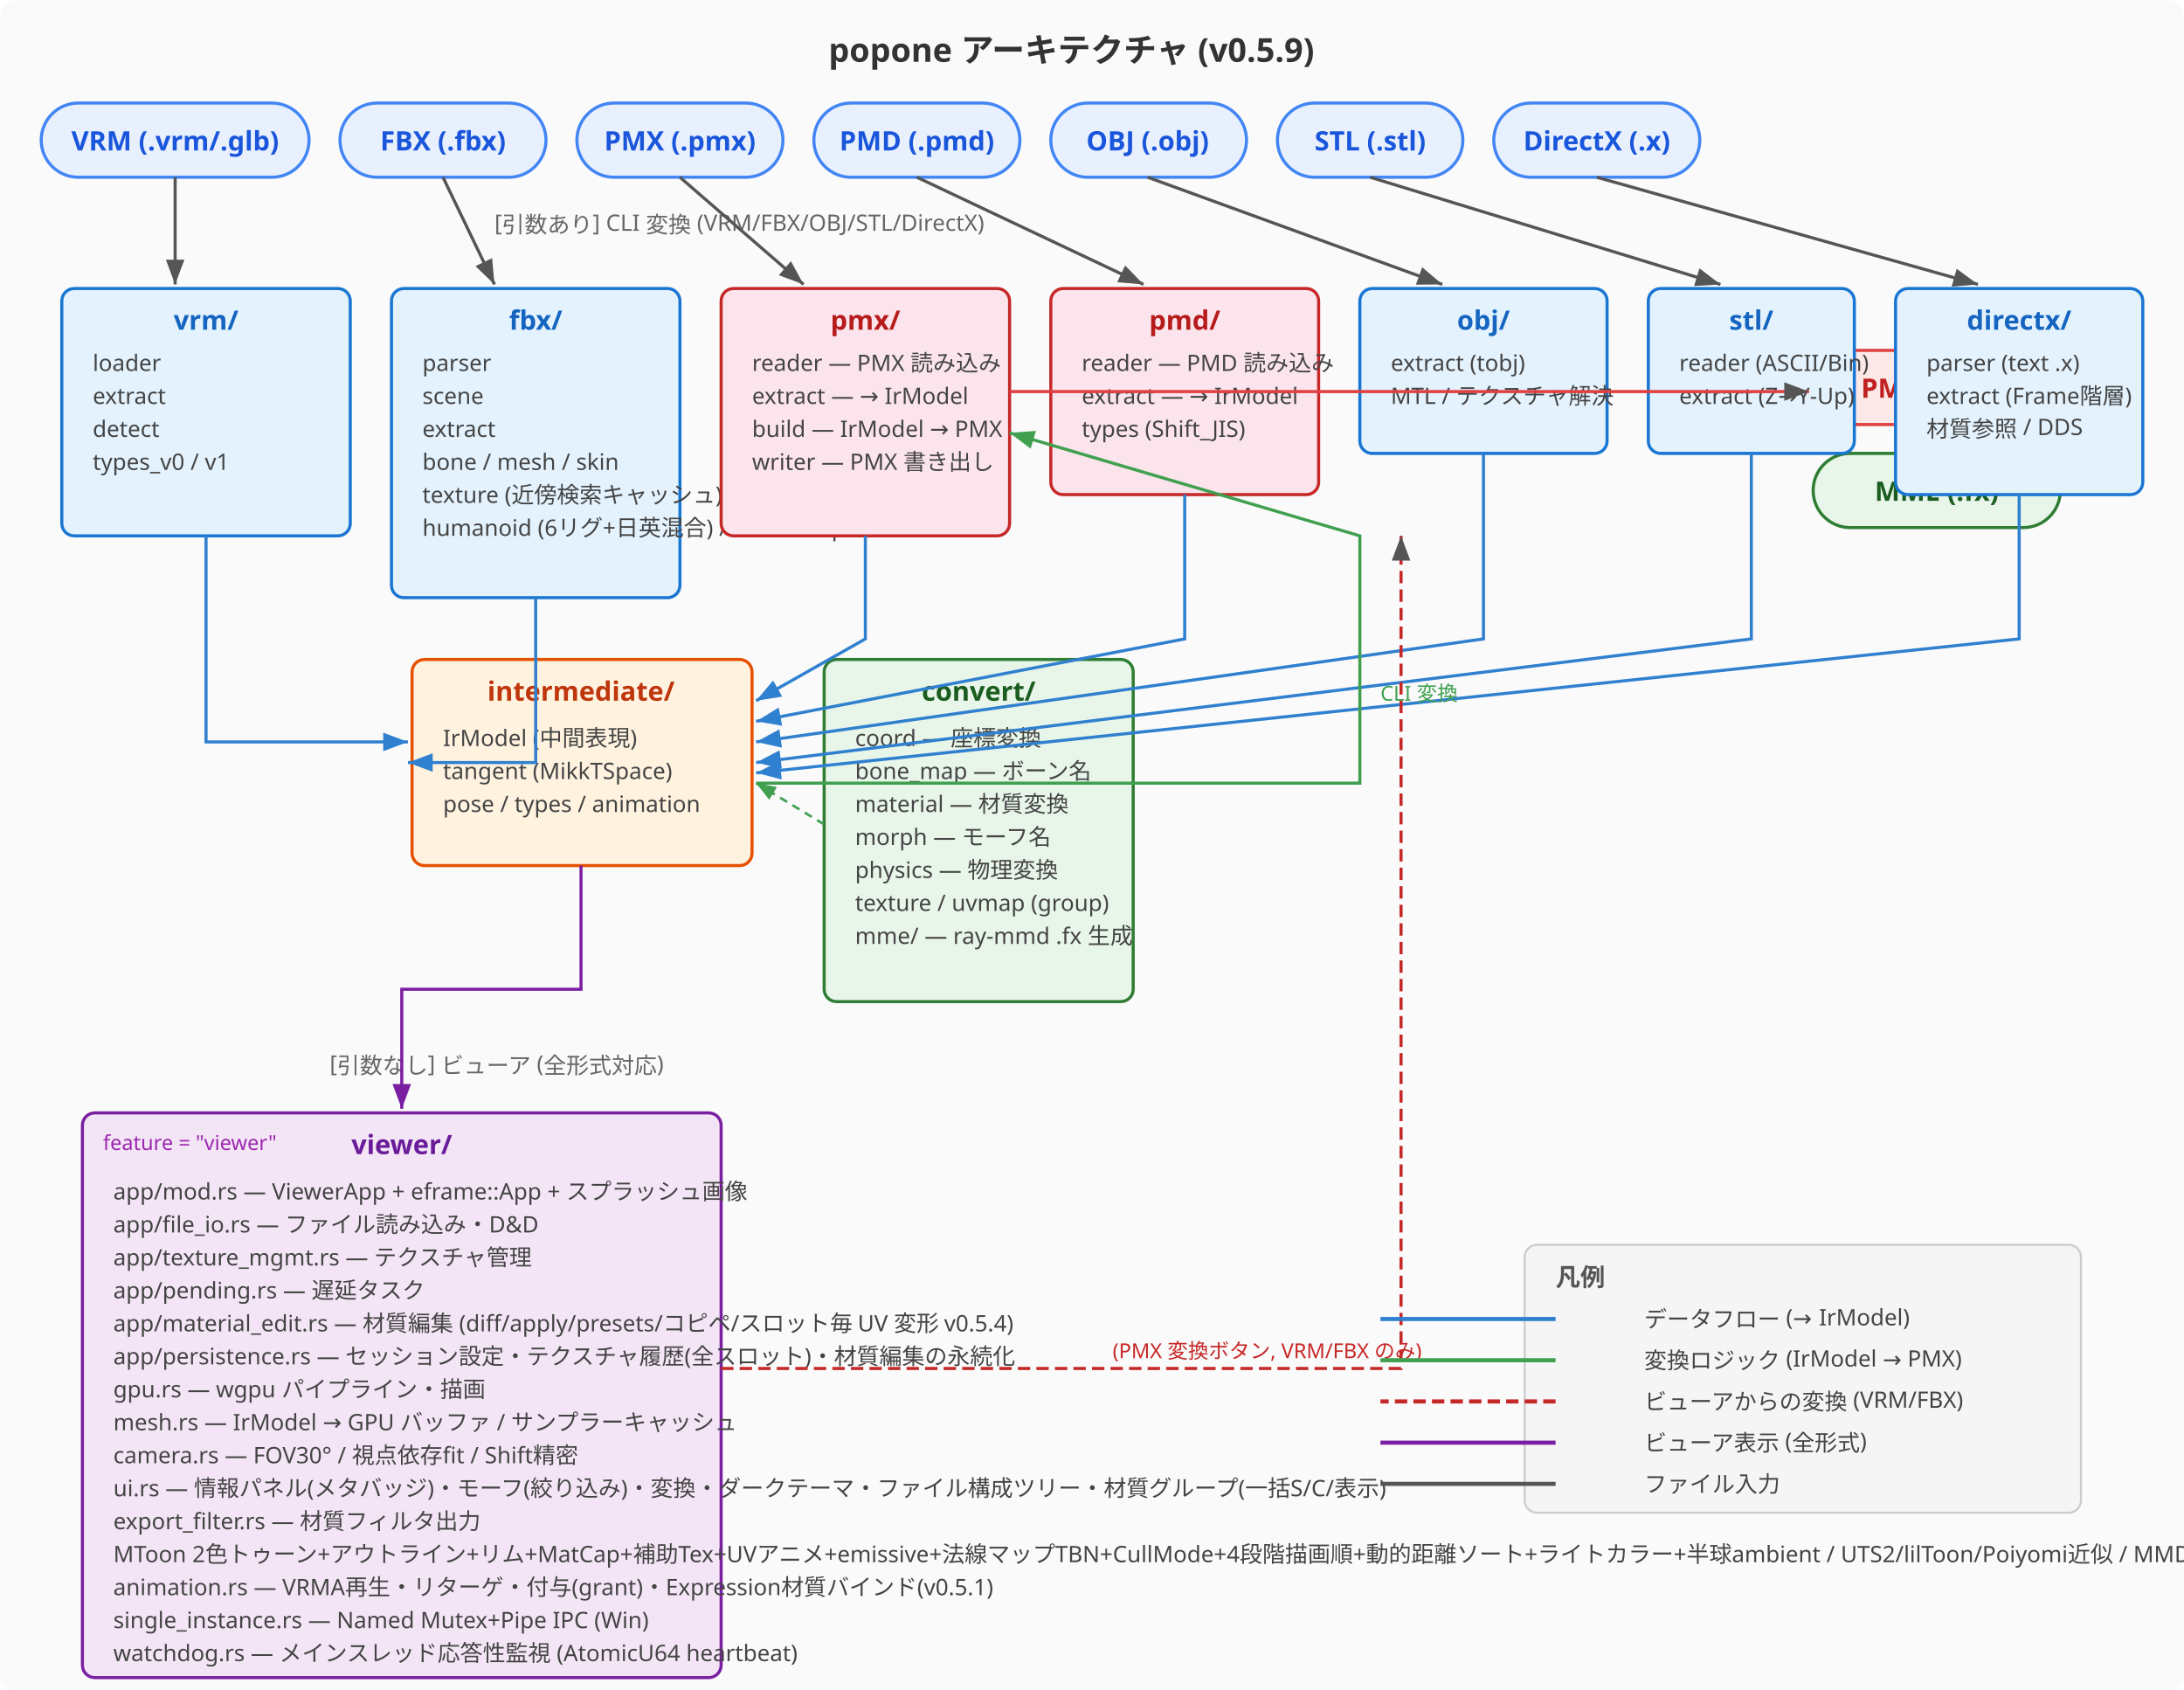
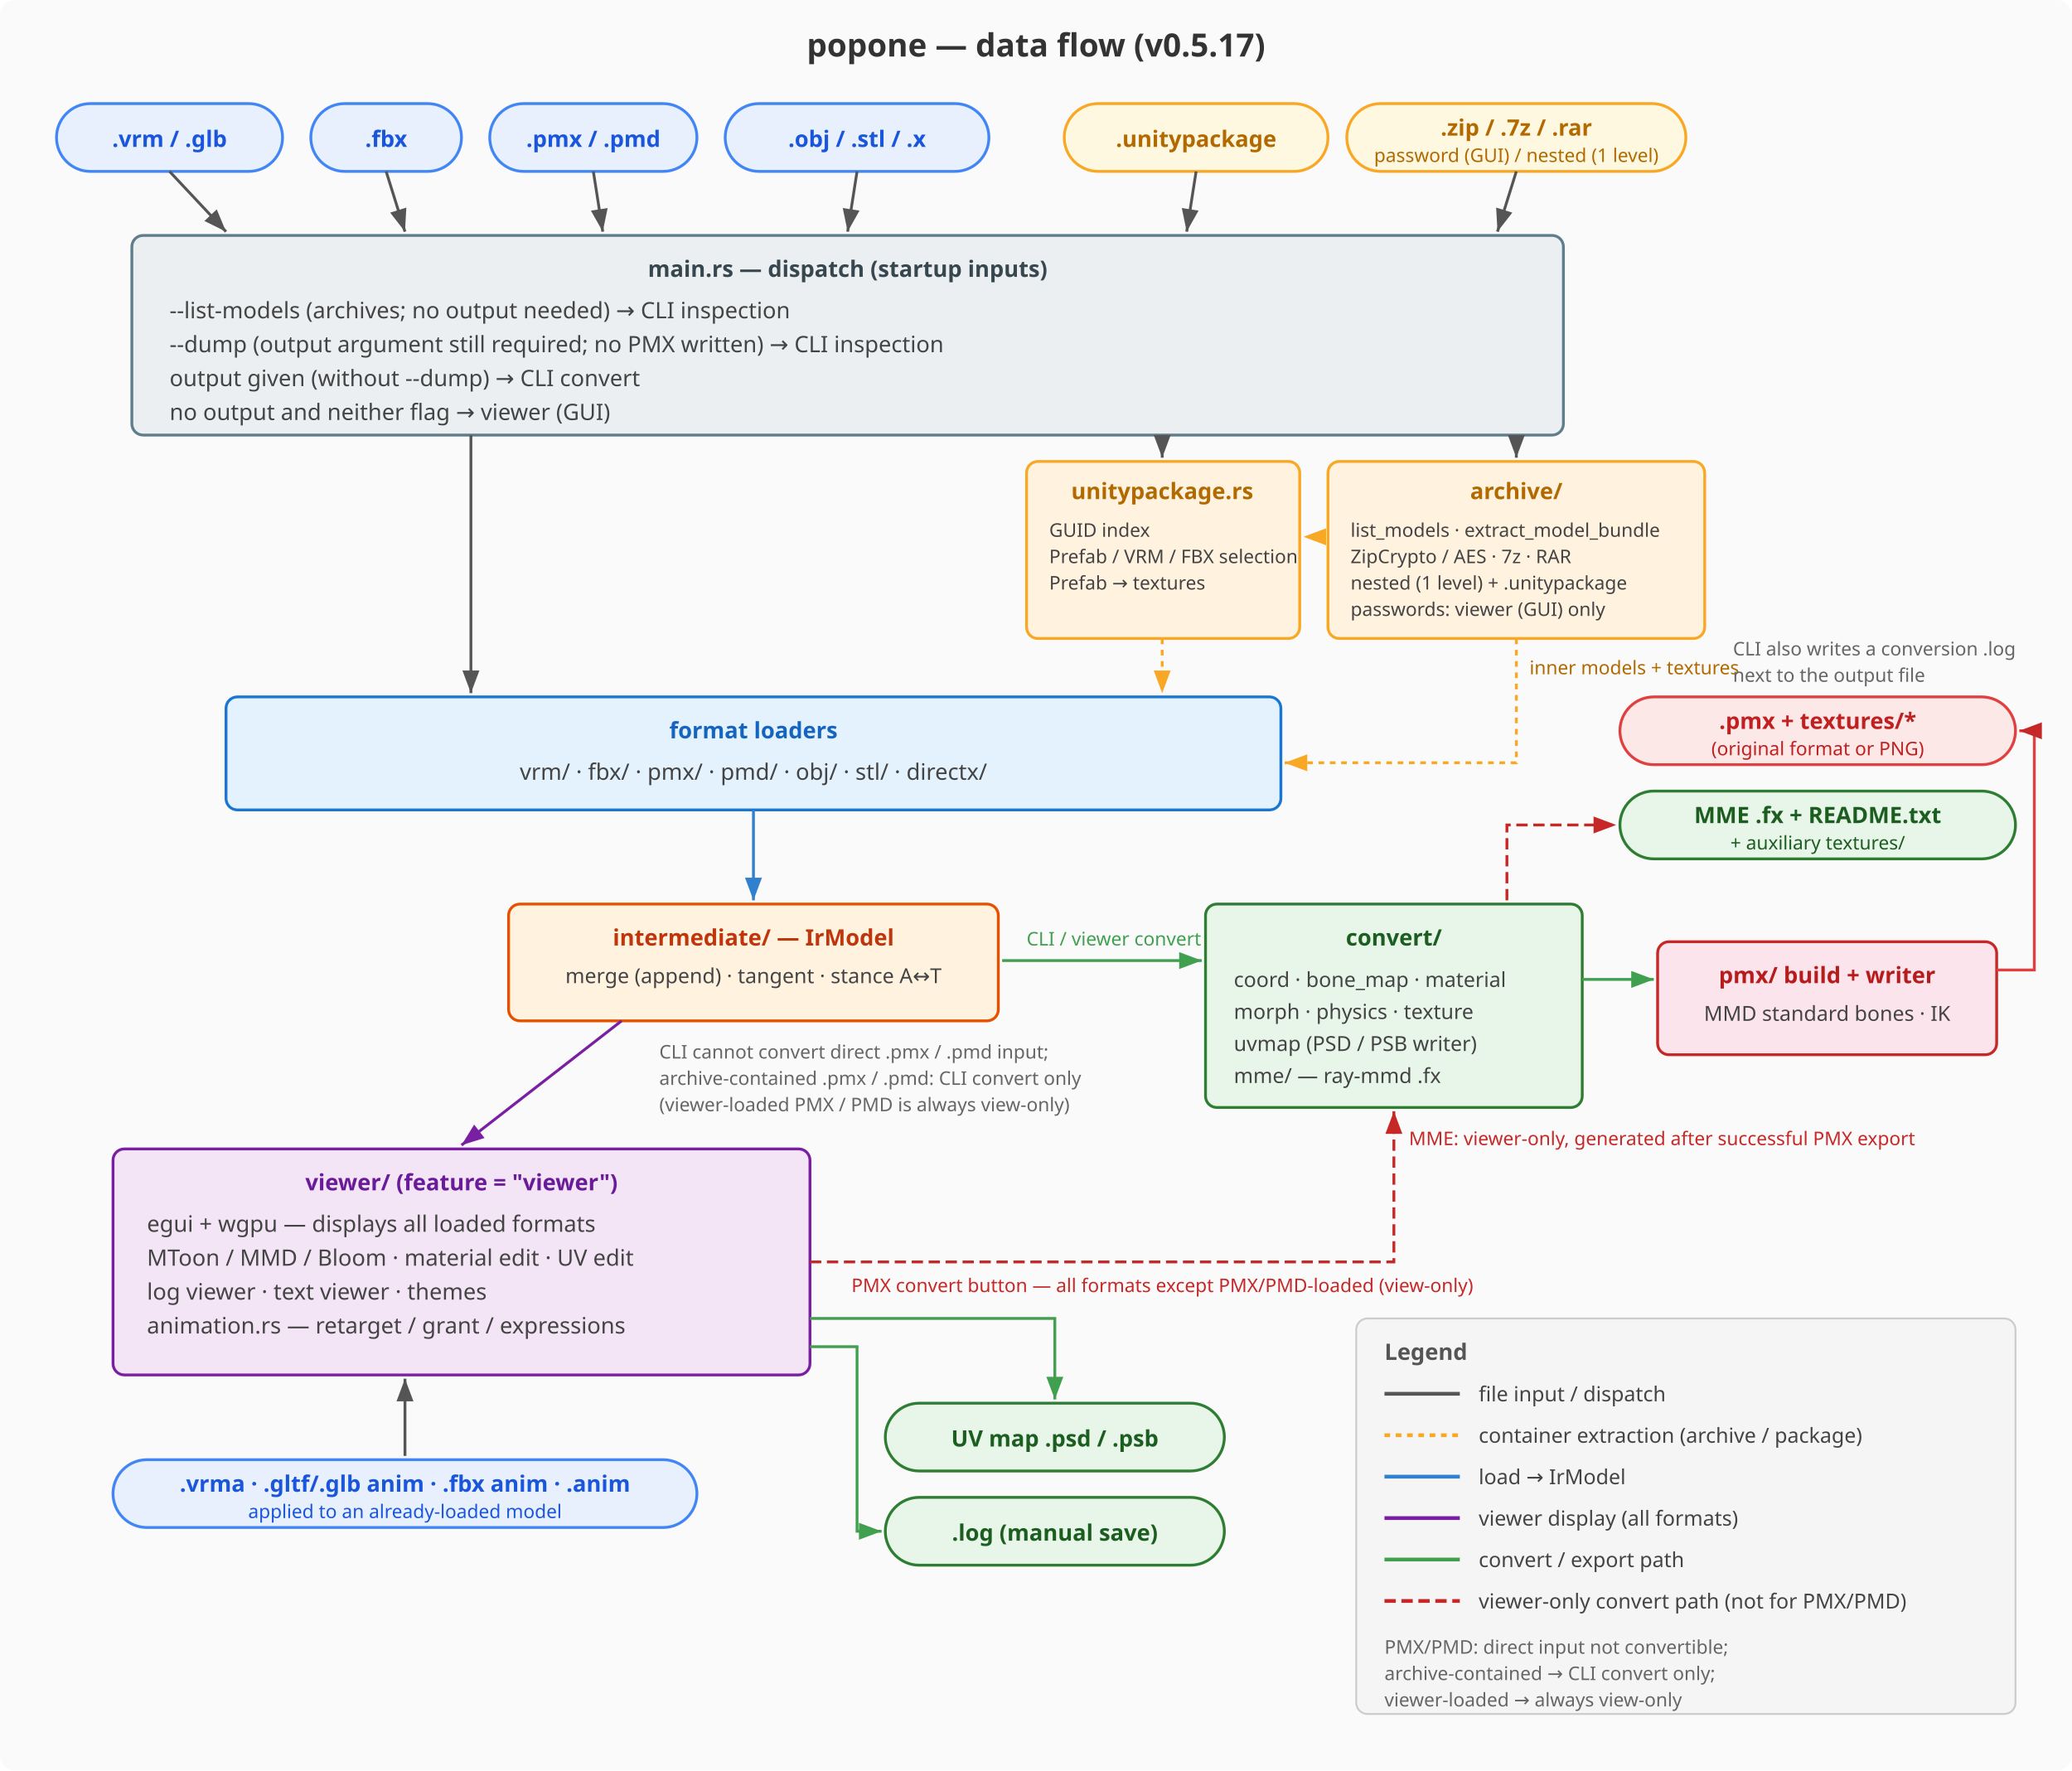
- <svg xmlns="http://www.w3.org/2000/svg" viewBox="0 0 1060 820" font-family="'Segoe UI','Noto Sans JP',sans-serif" font-size="13">
+ <svg xmlns="http://www.w3.org/2000/svg" viewBox="0 0 1100 940" font-family="'Segoe UI','Noto Sans JP',sans-serif" font-size="12">
  <defs>
    <marker id="arrow" markerWidth="8" markerHeight="6" refX="8" refY="3" orient="auto">
      <path d="M0,0 L8,3 L0,6" fill="#555" />
+     </marker>
+     <marker id="arrow-orange" markerWidth="8" markerHeight="6" refX="8" refY="3" orient="auto">
+       <path d="M0,0 L8,3 L0,6" fill="#F9A825" />
    </marker>
    <marker id="arrow-blue" markerWidth="8" markerHeight="6" refX="8" refY="3" orient="auto">
      <path d="M0,0 L8,3 L0,6" fill="#3080D0" />
    </marker>
    <marker id="arrow-green" markerWidth="8" markerHeight="6" refX="8" refY="3" orient="auto">
      <path d="M0,0 L8,3 L0,6" fill="#40A050" />
    </marker>
    <marker id="arrow-purple" markerWidth="8" markerHeight="6" refX="8" refY="3" orient="auto">
      <path d="M0,0 L8,3 L0,6" fill="#7B1FA2" />
    </marker>
+     <marker id="arrow-red" markerWidth="8" markerHeight="6" refX="8" refY="3" orient="auto">
+       <path d="M0,0 L8,3 L0,6" fill="#C62828" />
+     </marker>
  </defs>
-   <rect width="1060" height="820" fill="#FAFAFA" rx="8" />
-   <text x="520" y="30" text-anchor="middle" font-size="16" font-weight="bold" fill="#333">popone アーキテクチャ (v0.5.9)</text>
-   <rect x="20" y="50" width="130" height="36" rx="18" fill="#E8F0FE" stroke="#4285F4" stroke-width="1.5" />
-   <text x="85" y="73" text-anchor="middle" font-weight="bold" fill="#1A56DB">VRM (.vrm/.glb)</text>
-   <rect x="165" y="50" width="100" height="36" rx="18" fill="#E8F0FE" stroke="#4285F4" stroke-width="1.5" />
-   <text x="215" y="73" text-anchor="middle" font-weight="bold" fill="#1A56DB">FBX (.fbx)</text>
-   <rect x="280" y="50" width="100" height="36" rx="18" fill="#E8F0FE" stroke="#4285F4" stroke-width="1.5" />
-   <text x="330" y="73" text-anchor="middle" font-weight="bold" fill="#1A56DB">PMX (.pmx)</text>
-   <rect x="395" y="50" width="100" height="36" rx="18" fill="#E8F0FE" stroke="#4285F4" stroke-width="1.5" />
-   <text x="445" y="73" text-anchor="middle" font-weight="bold" fill="#1A56DB">PMD (.pmd)</text>
-   <rect x="510" y="50" width="95" height="36" rx="18" fill="#E8F0FE" stroke="#4285F4" stroke-width="1.5" />
-   <text x="557" y="73" text-anchor="middle" font-weight="bold" fill="#1A56DB">OBJ (.obj)</text>
-   <rect x="620" y="50" width="90" height="36" rx="18" fill="#E8F0FE" stroke="#4285F4" stroke-width="1.5" />
-   <text x="665" y="73" text-anchor="middle" font-weight="bold" fill="#1A56DB">STL (.stl)</text>
-   <rect x="725" y="50" width="100" height="36" rx="18" fill="#E8F0FE" stroke="#4285F4" stroke-width="1.5" />
-   <text x="775" y="73" text-anchor="middle" font-weight="bold" fill="#1A56DB">DirectX (.x)</text>
-   <rect x="880" y="170" width="120" height="36" rx="18" fill="#FDE8E8" stroke="#E04040" stroke-width="1.5" />
-   <text x="940" y="193" text-anchor="middle" font-weight="bold" fill="#C02020">PMX (.pmx)</text>
-   <rect x="880" y="220" width="120" height="36" rx="18" fill="#E8F5E9" stroke="#2E7D32" stroke-width="1.5" />
-   <text x="940" y="243" text-anchor="middle" font-weight="bold" fill="#1B5E20">MME (.fx)</text>
-   <text x="240" y="112" font-size="11" fill="#666">[引数あり] CLI 変換 (VRM/FBX/OBJ/STL/DirectX)</text>
-   <text x="160" y="520" font-size="11" fill="#666">[引数なし] ビューア (全形式対応)</text>
-   <rect x="30" y="140" width="140" height="120" rx="6" fill="#E3F2FD" stroke="#1976D2" stroke-width="1.5" />
-   <text x="100" y="160" text-anchor="middle" font-weight="bold" fill="#1565C0">vrm/</text>
-   <text x="45" y="180" font-size="11" fill="#444">loader</text>
-   <text x="45" y="196" font-size="11" fill="#444">extract</text>
-   <text x="45" y="212" font-size="11" fill="#444">detect</text>
-   <text x="45" y="228" font-size="11" fill="#444">types_v0 / v1</text>
-   <rect x="190" y="140" width="140" height="150" rx="6" fill="#E3F2FD" stroke="#1976D2" stroke-width="1.5" />
-   <text x="260" y="160" text-anchor="middle" font-weight="bold" fill="#1565C0">fbx/</text>
-   <text x="205" y="180" font-size="11" fill="#444">parser</text>
-   <text x="205" y="196" font-size="11" fill="#444">scene</text>
-   <text x="205" y="212" font-size="11" fill="#444">extract</text>
-   <text x="205" y="228" font-size="11" fill="#444">bone / mesh / skin</text>
-   <text x="205" y="244" font-size="11" fill="#444">texture (近傍検索キャッシュ)</text>
-   <text x="205" y="260" font-size="11" fill="#444">humanoid (6リグ+日英混合) / blendshape</text>
-   <rect x="350" y="140" width="140" height="120" rx="6" fill="#FCE4EC" stroke="#C62828" stroke-width="1.5" />
-   <text x="420" y="160" text-anchor="middle" font-weight="bold" fill="#B71C1C">pmx/</text>
-   <text x="365" y="180" font-size="11" fill="#444">reader — PMX 読み込み</text>
-   <text x="365" y="196" font-size="11" fill="#444">extract — → IrModel</text>
-   <text x="365" y="212" font-size="11" fill="#444">build — IrModel → PMX</text>
-   <text x="365" y="228" font-size="11" fill="#444">writer — PMX 書き出し</text>
-   <rect x="510" y="140" width="130" height="100" rx="6" fill="#FCE4EC" stroke="#C62828" stroke-width="1.5" />
-   <text x="575" y="160" text-anchor="middle" font-weight="bold" fill="#B71C1C">pmd/</text>
-   <text x="525" y="180" font-size="11" fill="#444">reader — PMD 読み込み</text>
-   <text x="525" y="196" font-size="11" fill="#444">extract — → IrModel</text>
-   <text x="525" y="212" font-size="11" fill="#444">types (Shift_JIS)</text>
-   <rect x="660" y="140" width="120" height="80" rx="6" fill="#E3F2FD" stroke="#1976D2" stroke-width="1.5" />
-   <text x="720" y="160" text-anchor="middle" font-weight="bold" fill="#1565C0">obj/</text>
-   <text x="675" y="180" font-size="11" fill="#444">extract (tobj)</text>
-   <text x="675" y="196" font-size="11" fill="#444">MTL / テクスチャ解決</text>
-   <rect x="800" y="140" width="100" height="80" rx="6" fill="#E3F2FD" stroke="#1976D2" stroke-width="1.5" />
-   <text x="850" y="160" text-anchor="middle" font-weight="bold" fill="#1565C0">stl/</text>
-   <text x="815" y="180" font-size="11" fill="#444">reader (ASCII/Bin)</text>
-   <text x="815" y="196" font-size="11" fill="#444">extract (Z→Y-Up)</text>
-   <rect x="920" y="140" width="120" height="100" rx="6" fill="#E3F2FD" stroke="#1976D2" stroke-width="1.5" />
-   <text x="980" y="160" text-anchor="middle" font-weight="bold" fill="#1565C0">directx/</text>
-   <text x="935" y="180" font-size="11" fill="#444">parser (text .x)</text>
-   <text x="935" y="196" font-size="11" fill="#444">extract (Frame階層)</text>
-   <text x="935" y="212" font-size="11" fill="#444">材質参照 / DDS</text>
-   <rect x="200" y="320" width="165" height="100" rx="6" fill="#FFF3E0" stroke="#E65100" stroke-width="1.5" />
-   <text x="282" y="340" text-anchor="middle" font-weight="bold" fill="#BF360C">intermediate/</text>
-   <text x="215" y="362" font-size="11" fill="#444">IrModel (中間表現)</text>
-   <text x="215" y="378" font-size="11" fill="#444">tangent (MikkTSpace)</text>
-   <text x="215" y="394" font-size="11" fill="#444">pose / types / animation</text>
-   <rect x="400" y="320" width="150" height="166" rx="6" fill="#E8F5E9" stroke="#2E7D32" stroke-width="1.5" />
-   <text x="475" y="340" text-anchor="middle" font-weight="bold" fill="#1B5E20">convert/</text>
-   <text x="415" y="362" font-size="11" fill="#444">coord — 座標変換</text>
-   <text x="415" y="378" font-size="11" fill="#444">bone_map — ボーン名</text>
-   <text x="415" y="394" font-size="11" fill="#444">material — 材質変換</text>
-   <text x="415" y="410" font-size="11" fill="#444">morph — モーフ名</text>
-   <text x="415" y="426" font-size="11" fill="#444">physics — 物理変換</text>
-   <text x="415" y="442" font-size="11" fill="#444">texture / uvmap (group)</text>
-   <text x="415" y="458" font-size="11" fill="#444">mme/ — ray-mmd .fx 生成</text>
-   <rect x="40" y="540" width="310" height="274" rx="6" fill="#F3E5F5" stroke="#7B1FA2" stroke-width="1.5" />
-   <text x="195" y="560" text-anchor="middle" font-weight="bold" fill="#6A1B9A">viewer/</text>
-   <text x="50" y="558" font-size="10" fill="#9C27B0">feature = "viewer"</text>
-   <text x="55" y="582" font-size="11" fill="#444">app/mod.rs — ViewerApp + eframe::App + スプラッシュ画像</text>
-   <text x="55" y="598" font-size="11" fill="#444">app/file_io.rs — ファイル読み込み・D&amp;D</text>
-   <text x="55" y="614" font-size="11" fill="#444">app/texture_mgmt.rs — テクスチャ管理</text>
-   <text x="55" y="630" font-size="11" fill="#444">app/pending.rs — 遅延タスク</text>
-   <text x="55" y="646" font-size="11" fill="#444">app/material_edit.rs — 材質編集 (diff/apply/presets/コピペ/スロット毎 UV 変形 v0.5.4)</text>
-   <text x="55" y="662" font-size="11" fill="#444">app/persistence.rs — セッション設定・テクスチャ履歴(全スロット)・材質編集の永続化</text>
-   <text x="55" y="678" font-size="11" fill="#444">gpu.rs — wgpu パイプライン・描画</text>
-   <text x="55" y="694" font-size="11" fill="#444">mesh.rs — IrModel → GPU バッファ / サンプラーキャッシュ</text>
-   <text x="55" y="710" font-size="11" fill="#444">camera.rs — FOV30° / 視点依存fit / Shift精密</text>
-   <text x="55" y="726" font-size="11" fill="#444">ui.rs — 情報パネル(メタバッジ)・モーフ(絞り込み)・変換・ダークテーマ・ファイル構成ツリー・材質グループ(一括S/C/表示)</text>
-   <text x="55" y="742" font-size="11" fill="#444">export_filter.rs — 材質フィルタ出力</text>
-   <text x="55" y="758" font-size="11" fill="#444">MToon 2色トゥーン+アウトライン+リム+MatCap+補助Tex+UVアニメ+emissive+法線マップTBN+CullMode+4段階描画順+動的距離ソート+ライトカラー+半球ambient / UTS2/lilToon/Poiyomi近似 / MMD: トゥーン・エッジ・スフィア / Wire: 全パイプライン統一 / Bloom: MRT emissive分離+Dual Kawase</text>
-   <text x="55" y="774" font-size="11" fill="#444">animation.rs — VRMA再生・リターゲ・付与(grant)・Expression材質バインド(v0.5.1)</text>
-   <text x="55" y="790" font-size="11" fill="#444">single_instance.rs — Named Mutex+Pipe IPC (Win)</text>
-   <text x="55" y="806" font-size="11" fill="#444">watchdog.rs — メインスレッド応答性監視 (AtomicU64 heartbeat)</text>
-   <line x1="85" y1="86" x2="85" y2="138" stroke="#555" stroke-width="1.5" marker-end="url(#arrow)" />
-   <line x1="215" y1="86" x2="240" y2="138" stroke="#555" stroke-width="1.5" marker-end="url(#arrow)" />
-   <line x1="330" y1="86" x2="390" y2="138" stroke="#555" stroke-width="1.5" marker-end="url(#arrow)" />
-   <line x1="445" y1="86" x2="555" y2="138" stroke="#555" stroke-width="1.5" marker-end="url(#arrow)" />
-   <line x1="557" y1="86" x2="700" y2="138" stroke="#555" stroke-width="1.5" marker-end="url(#arrow)" />
-   <line x1="665" y1="86" x2="835" y2="138" stroke="#555" stroke-width="1.5" marker-end="url(#arrow)" />
-   <path d="M100,260 L100,360 L198,360" fill="none" stroke="#3080D0" stroke-width="1.5" marker-end="url(#arrow-blue)" />
-   <path d="M260,290 L260,370 L198,370" fill="none" stroke="#3080D0" stroke-width="1.5" marker-end="url(#arrow-blue)" />
-   <path d="M420,260 L420,310 L367,340" fill="none" stroke="#3080D0" stroke-width="1.5" marker-end="url(#arrow-blue)" />
-   <path d="M575,240 L575,310 L367,350" fill="none" stroke="#3080D0" stroke-width="1.5" marker-end="url(#arrow-blue)" />
-   <path d="M720,220 L720,310 L367,360" fill="none" stroke="#3080D0" stroke-width="1.5" marker-end="url(#arrow-blue)" />
-   <path d="M850,220 L850,310 L367,370" fill="none" stroke="#3080D0" stroke-width="1.5" marker-end="url(#arrow-blue)" />
-   <line x1="775" y1="86" x2="960" y2="138" stroke="#555" stroke-width="1.5" marker-end="url(#arrow)" />
-   <path d="M980,240 L980,310 L367,375" fill="none" stroke="#3080D0" stroke-width="1.5" marker-end="url(#arrow-blue)" />
-   <path d="M367,380 L660,380 L660,260 L490,210" fill="none" stroke="#40A050" stroke-width="1.5" marker-end="url(#arrow-green)" />
-   <text x="670" y="340" font-size="10" fill="#40A050">CLI 変換</text>
-   <path d="M490,190 L660,190 L878,190" fill="none" stroke="#E04040" stroke-width="1.5" marker-end="url(#arrow)" />
-   <line x1="400" y1="400" x2="367" y2="380" stroke="#40A050" stroke-width="1.2" stroke-dasharray="4,3" marker-end="url(#arrow-green)" />
-   <path d="M282,420 L282,480 L195,480 L195,538" fill="none" stroke="#7B1FA2" stroke-width="1.5" marker-end="url(#arrow-purple)" />
-   <path d="M350,664 L680,664 L680,260" fill="none" stroke="#C62828" stroke-width="1.5" stroke-dasharray="6,3" marker-end="url(#arrow)" />
-   <text x="540" y="659" font-size="10" fill="#C62828">(PMX 変換ボタン, VRM/FBX のみ)</text>
-   <rect x="740" y="604" width="270" height="130" rx="6" fill="#F5F5F5" stroke="#CCC" stroke-width="1" />
-   <text x="755" y="624" font-size="12" font-weight="bold" fill="#555">凡例</text>
-   <line x1="755" y1="640" x2="670" y2="640" stroke="#3080D0" stroke-width="2" />
-   <text x="798" y="644" font-size="11" fill="#444">データフロー (→ IrModel)</text>
-   <line x1="755" y1="660" x2="670" y2="660" stroke="#40A050" stroke-width="2" />
-   <text x="798" y="664" font-size="11" fill="#444">変換ロジック (IrModel → PMX)</text>
-   <line x1="755" y1="680" x2="670" y2="680" stroke="#C62828" stroke-width="2" stroke-dasharray="6,3" />
-   <text x="798" y="684" font-size="11" fill="#444">ビューアからの変換 (VRM/FBX)</text>
-   <line x1="755" y1="700" x2="670" y2="700" stroke="#7B1FA2" stroke-width="2" />
-   <text x="798" y="704" font-size="11" fill="#444">ビューア表示 (全形式)</text>
-   <line x1="755" y1="720" x2="670" y2="720" stroke="#555" stroke-width="2" />
-   <text x="798" y="724" font-size="11" fill="#444">ファイル入力</text>
+   <rect width="1100" height="940" fill="#FAFAFA" rx="8" />
+   <text x="550" y="30" text-anchor="middle" font-size="17" font-weight="bold" fill="#333">popone — data flow (v0.5.17)</text>
+   <rect x="30" y="55" width="120" height="36" rx="18" fill="#E8F0FE" stroke="#4285F4" stroke-width="1.5" />
+   <text x="90" y="78" text-anchor="middle" font-weight="bold" fill="#1A56DB">.vrm / .glb</text>
+   <rect x="165" y="55" width="80" height="36" rx="18" fill="#E8F0FE" stroke="#4285F4" stroke-width="1.5" />
+   <text x="205" y="78" text-anchor="middle" font-weight="bold" fill="#1A56DB">.fbx</text>
+   <rect x="260" y="55" width="110" height="36" rx="18" fill="#E8F0FE" stroke="#4285F4" stroke-width="1.5" />
+   <text x="315" y="78" text-anchor="middle" font-weight="bold" fill="#1A56DB">.pmx / .pmd</text>
+   <rect x="385" y="55" width="140" height="36" rx="18" fill="#E8F0FE" stroke="#4285F4" stroke-width="1.5" />
+   <text x="455" y="78" text-anchor="middle" font-weight="bold" fill="#1A56DB">.obj / .stl / .x</text>
+   <rect x="565" y="55" width="140" height="36" rx="18" fill="#FFF8E1" stroke="#F9A825" stroke-width="1.5" />
+   <text x="635" y="78" text-anchor="middle" font-weight="bold" fill="#B26A00">.unitypackage</text>
+   <rect x="715" y="55" width="180" height="36" rx="18" fill="#FFF8E1" stroke="#F9A825" stroke-width="1.5" />
+   <text x="805" y="72" text-anchor="middle" font-weight="bold" fill="#B26A00">.zip / .7z / .rar</text>
+   <text x="805" y="86" text-anchor="middle" font-size="10" fill="#B26A00">password (GUI) / nested (1 level)</text>
+   <rect x="70" y="125" width="760" height="106" rx="6" fill="#ECEFF1" stroke="#607D8B" stroke-width="1.5" />
+   <text x="450" y="147" text-anchor="middle" font-weight="bold" fill="#37474F">main.rs — dispatch (startup inputs)</text>
+   <text x="90" y="169" font-size="12" fill="#444">--list-models (archives; no output needed) → CLI inspection</text>
+   <text x="90" y="187" font-size="12" fill="#444">--dump (output argument still required; no PMX written) → CLI inspection</text>
+   <text x="90" y="205" font-size="12" fill="#444">output given (without --dump) → CLI convert</text>
+   <text x="90" y="223" font-size="12" fill="#444">no output and neither flag → viewer (GUI)</text>
+   <line x1="90" y1="91" x2="120" y2="123" stroke="#555" stroke-width="1.5" marker-end="url(#arrow)" />
+   <line x1="205" y1="91" x2="215" y2="123" stroke="#555" stroke-width="1.5" marker-end="url(#arrow)" />
+   <line x1="315" y1="91" x2="320" y2="123" stroke="#555" stroke-width="1.5" marker-end="url(#arrow)" />
+   <line x1="455" y1="91" x2="450" y2="123" stroke="#555" stroke-width="1.5" marker-end="url(#arrow)" />
+   <line x1="635" y1="91" x2="630" y2="123" stroke="#555" stroke-width="1.5" marker-end="url(#arrow)" />
+   <line x1="805" y1="91" x2="795" y2="123" stroke="#555" stroke-width="1.5" marker-end="url(#arrow)" />
+   <rect x="545" y="245" width="145" height="94" rx="6" fill="#FFF3E0" stroke="#F9A825" stroke-width="1.5" />
+   <text x="617" y="265" text-anchor="middle" font-weight="bold" fill="#B26A00">unitypackage.rs</text>
+   <text x="557" y="285" font-size="10" fill="#444">GUID index</text>
+   <text x="557" y="299" font-size="10" fill="#444">Prefab / VRM / FBX selection</text>
+   <text x="557" y="313" font-size="10" fill="#444">Prefab → textures</text>
+   <rect x="705" y="245" width="200" height="94" rx="6" fill="#FFF3E0" stroke="#F9A825" stroke-width="1.5" />
+   <text x="805" y="265" text-anchor="middle" font-weight="bold" fill="#B26A00">archive/</text>
+   <text x="717" y="285" font-size="10" fill="#444">list_models · extract_model_bundle</text>
+   <text x="717" y="299" font-size="10" fill="#444">ZipCrypto / AES · 7z · RAR</text>
+   <text x="717" y="313" font-size="10" fill="#444">nested (1 level) + .unitypackage</text>
+   <text x="717" y="327" font-size="10" fill="#444">passwords: viewer (GUI) only</text>
+   <line x1="617" y1="231" x2="617" y2="243" stroke="#555" stroke-width="1.5" marker-end="url(#arrow)" />
+   <line x1="805" y1="231" x2="805" y2="243" stroke="#555" stroke-width="1.5" marker-end="url(#arrow)" />
+   <line x1="703" y1="285" x2="692" y2="285" stroke="#F9A825" stroke-width="1.5" stroke-dasharray="3,3" marker-end="url(#arrow-orange)" />
+   <rect x="120" y="370" width="560" height="60" rx="6" fill="#E3F2FD" stroke="#1976D2" stroke-width="1.5" />
+   <text x="400" y="392" text-anchor="middle" font-weight="bold" fill="#1565C0">format loaders</text>
+   <text x="400" y="414" text-anchor="middle" font-size="12" fill="#444">vrm/ · fbx/ · pmx/ · pmd/ · obj/ · stl/ · directx/</text>
+   <line x1="250" y1="231" x2="250" y2="368" stroke="#555" stroke-width="1.5" marker-end="url(#arrow)" />
+   <path d="M617,339 L617,368" fill="none" stroke="#F9A825" stroke-width="1.5" stroke-dasharray="3,3" marker-end="url(#arrow-orange)" />
+   <path d="M805,339 L805,405 L682,405" fill="none" stroke="#F9A825" stroke-width="1.5" stroke-dasharray="3,3" marker-end="url(#arrow-orange)" />
+   <text x="812" y="358" font-size="10" fill="#B26A00">inner models + textures</text>
+   <rect x="270" y="480" width="260" height="62" rx="6" fill="#FFF3E0" stroke="#E65100" stroke-width="1.5" />
+   <text x="400" y="502" text-anchor="middle" font-weight="bold" fill="#BF360C">intermediate/ — IrModel</text>
+   <text x="400" y="522" text-anchor="middle" font-size="11" fill="#444">merge (append) · tangent · stance A↔T</text>
+   <line x1="400" y1="430" x2="400" y2="478" stroke="#3080D0" stroke-width="1.5" marker-end="url(#arrow-blue)" />
+   <text x="350" y="562" font-size="10" fill="#666">CLI cannot convert direct .pmx / .pmd input;</text>
+   <text x="350" y="576" font-size="10" fill="#666">archive-contained .pmx / .pmd: CLI convert only</text>
+   <text x="350" y="590" font-size="10" fill="#666">(viewer-loaded PMX / PMD is always view-only)</text>
+   <rect x="60" y="610" width="370" height="120" rx="6" fill="#F3E5F5" stroke="#7B1FA2" stroke-width="1.5" />
+   <text x="245" y="632" text-anchor="middle" font-weight="bold" fill="#6A1B9A">viewer/  (feature = "viewer")</text>
+   <text x="78" y="654" font-size="12" fill="#444">egui + wgpu — displays all loaded formats</text>
+   <text x="78" y="672" font-size="12" fill="#444">MToon / MMD / Bloom · material edit · UV edit</text>
+   <text x="78" y="690" font-size="12" fill="#444">log viewer · text viewer · themes</text>
+   <text x="78" y="708" font-size="12" fill="#444">animation.rs — retarget / grant / expressions</text>
+   <path d="M330,542 L245,608" fill="none" stroke="#7B1FA2" stroke-width="1.5" marker-end="url(#arrow-purple)" />
+   <rect x="60" y="775" width="310" height="36" rx="18" fill="#E8F0FE" stroke="#4285F4" stroke-width="1.5" />
+   <text x="215" y="792" text-anchor="middle" font-weight="bold" fill="#1A56DB">.vrma · .gltf/.glb anim · .fbx anim · .anim</text>
+   <text x="215" y="806" text-anchor="middle" font-size="10" fill="#1A56DB">applied to an already-loaded model</text>
+   <line x1="215" y1="773" x2="215" y2="732" stroke="#555" stroke-width="1.5" marker-end="url(#arrow)" />
+   <rect x="470" y="745" width="180" height="36" rx="18" fill="#E8F5E9" stroke="#2E7D32" stroke-width="1.5" />
+   <text x="560" y="768" text-anchor="middle" font-weight="bold" fill="#1B5E20">UV map .psd / .psb</text>
+   <rect x="470" y="795" width="180" height="36" rx="18" fill="#E8F5E9" stroke="#2E7D32" stroke-width="1.5" />
+   <text x="560" y="818" text-anchor="middle" font-weight="bold" fill="#1B5E20">.log (manual save)</text>
+   <path d="M430,700 L560,700 L560,743" fill="none" stroke="#40A050" stroke-width="1.5" marker-end="url(#arrow-green)" />
+   <path d="M430,715 L455,715 L455,813 L468,813" fill="none" stroke="#40A050" stroke-width="1.5" marker-end="url(#arrow-green)" />
+   <rect x="640" y="480" width="200" height="108" rx="6" fill="#E8F5E9" stroke="#2E7D32" stroke-width="1.5" />
+   <text x="740" y="502" text-anchor="middle" font-weight="bold" fill="#1B5E20">convert/</text>
+   <text x="655" y="524" font-size="11" fill="#444">coord · bone_map · material</text>
+   <text x="655" y="541" font-size="11" fill="#444">morph · physics · texture</text>
+   <text x="655" y="558" font-size="11" fill="#444">uvmap (PSD / PSB writer)</text>
+   <text x="655" y="575" font-size="11" fill="#444">mme/ — ray-mmd .fx</text>
+   <line x1="532" y1="510" x2="638" y2="510" stroke="#40A050" stroke-width="1.5" marker-end="url(#arrow-green)" />
+   <text x="545" y="502" font-size="10" fill="#40A050">CLI / viewer convert</text>
+   <rect x="880" y="500" width="180" height="60" rx="6" fill="#FCE4EC" stroke="#C62828" stroke-width="1.5" />
+   <text x="970" y="522" text-anchor="middle" font-weight="bold" fill="#B71C1C">pmx/ build + writer</text>
+   <text x="970" y="542" text-anchor="middle" font-size="11" fill="#444">MMD standard bones · IK</text>
+   <line x1="840" y1="520" x2="878" y2="520" stroke="#40A050" stroke-width="1.5" marker-end="url(#arrow-green)" />
+   <text x="920" y="348" font-size="10" fill="#666">CLI also writes a conversion .log</text>
+   <text x="920" y="362" font-size="10" fill="#666">next to the output file</text>
+   <rect x="860" y="370" width="210" height="36" rx="18" fill="#FDE8E8" stroke="#E04040" stroke-width="1.5" />
+   <text x="965" y="387" text-anchor="middle" font-weight="bold" fill="#C02020">.pmx + textures/*</text>
+   <text x="965" y="401" text-anchor="middle" font-size="10" fill="#C02020">(original format or PNG)</text>
+   <rect x="860" y="420" width="210" height="36" rx="18" fill="#E8F5E9" stroke="#2E7D32" stroke-width="1.5" />
+   <text x="965" y="437" text-anchor="middle" font-weight="bold" fill="#1B5E20">MME .fx + README.txt</text>
+   <text x="965" y="451" text-anchor="middle" font-size="10" fill="#1B5E20">+ auxiliary textures/</text>
+   <path d="M1060,515 L1080,515 L1080,388 L1072,388" fill="none" stroke="#E04040" stroke-width="1.5" marker-end="url(#arrow-red)" />
+   <path d="M800,478 L800,438 L858,438" fill="none" stroke="#C62828" stroke-width="1.5" stroke-dasharray="6,3" marker-end="url(#arrow-red)" />
+   <text x="748" y="608" font-size="10" fill="#C62828">MME: viewer-only, generated after successful PMX export</text>
+   <path d="M430,670 L740,670 L740,590" fill="none" stroke="#C62828" stroke-width="1.5" stroke-dasharray="6,3" marker-end="url(#arrow-red)" />
+   <text x="452" y="686" font-size="10" fill="#C62828">PMX convert button — all formats except PMX/PMD-loaded (view-only)</text>
+   <rect x="720" y="700" width="350" height="210" rx="6" fill="#F5F5F5" stroke="#CCC" stroke-width="1" />
+   <text x="735" y="722" font-size="12" font-weight="bold" fill="#555">Legend</text>
+   <line x1="735" y1="740" x2="775" y2="740" stroke="#555" stroke-width="2" />
+   <text x="785" y="744" font-size="11" fill="#444">file input / dispatch</text>
+   <line x1="735" y1="762" x2="775" y2="762" stroke="#F9A825" stroke-width="2" stroke-dasharray="3,3" />
+   <text x="785" y="766" font-size="11" fill="#444">container extraction (archive / package)</text>
+   <line x1="735" y1="784" x2="775" y2="784" stroke="#3080D0" stroke-width="2" />
+   <text x="785" y="788" font-size="11" fill="#444">load → IrModel</text>
+   <line x1="735" y1="806" x2="775" y2="806" stroke="#7B1FA2" stroke-width="2" />
+   <text x="785" y="810" font-size="11" fill="#444">viewer display (all formats)</text>
+   <line x1="735" y1="828" x2="775" y2="828" stroke="#40A050" stroke-width="2" />
+   <text x="785" y="832" font-size="11" fill="#444">convert / export path</text>
+   <line x1="735" y1="850" x2="775" y2="850" stroke="#C62828" stroke-width="2" stroke-dasharray="6,3" />
+   <text x="785" y="854" font-size="11" fill="#444">viewer-only convert path (not for PMX/PMD)</text>
+   <text x="735" y="878" font-size="10" fill="#666">PMX/PMD: direct input not convertible;</text>
+   <text x="735" y="892" font-size="10" fill="#666">archive-contained → CLI convert only;</text>
+   <text x="735" y="906" font-size="10" fill="#666">viewer-loaded → always view-only</text>
</svg>
